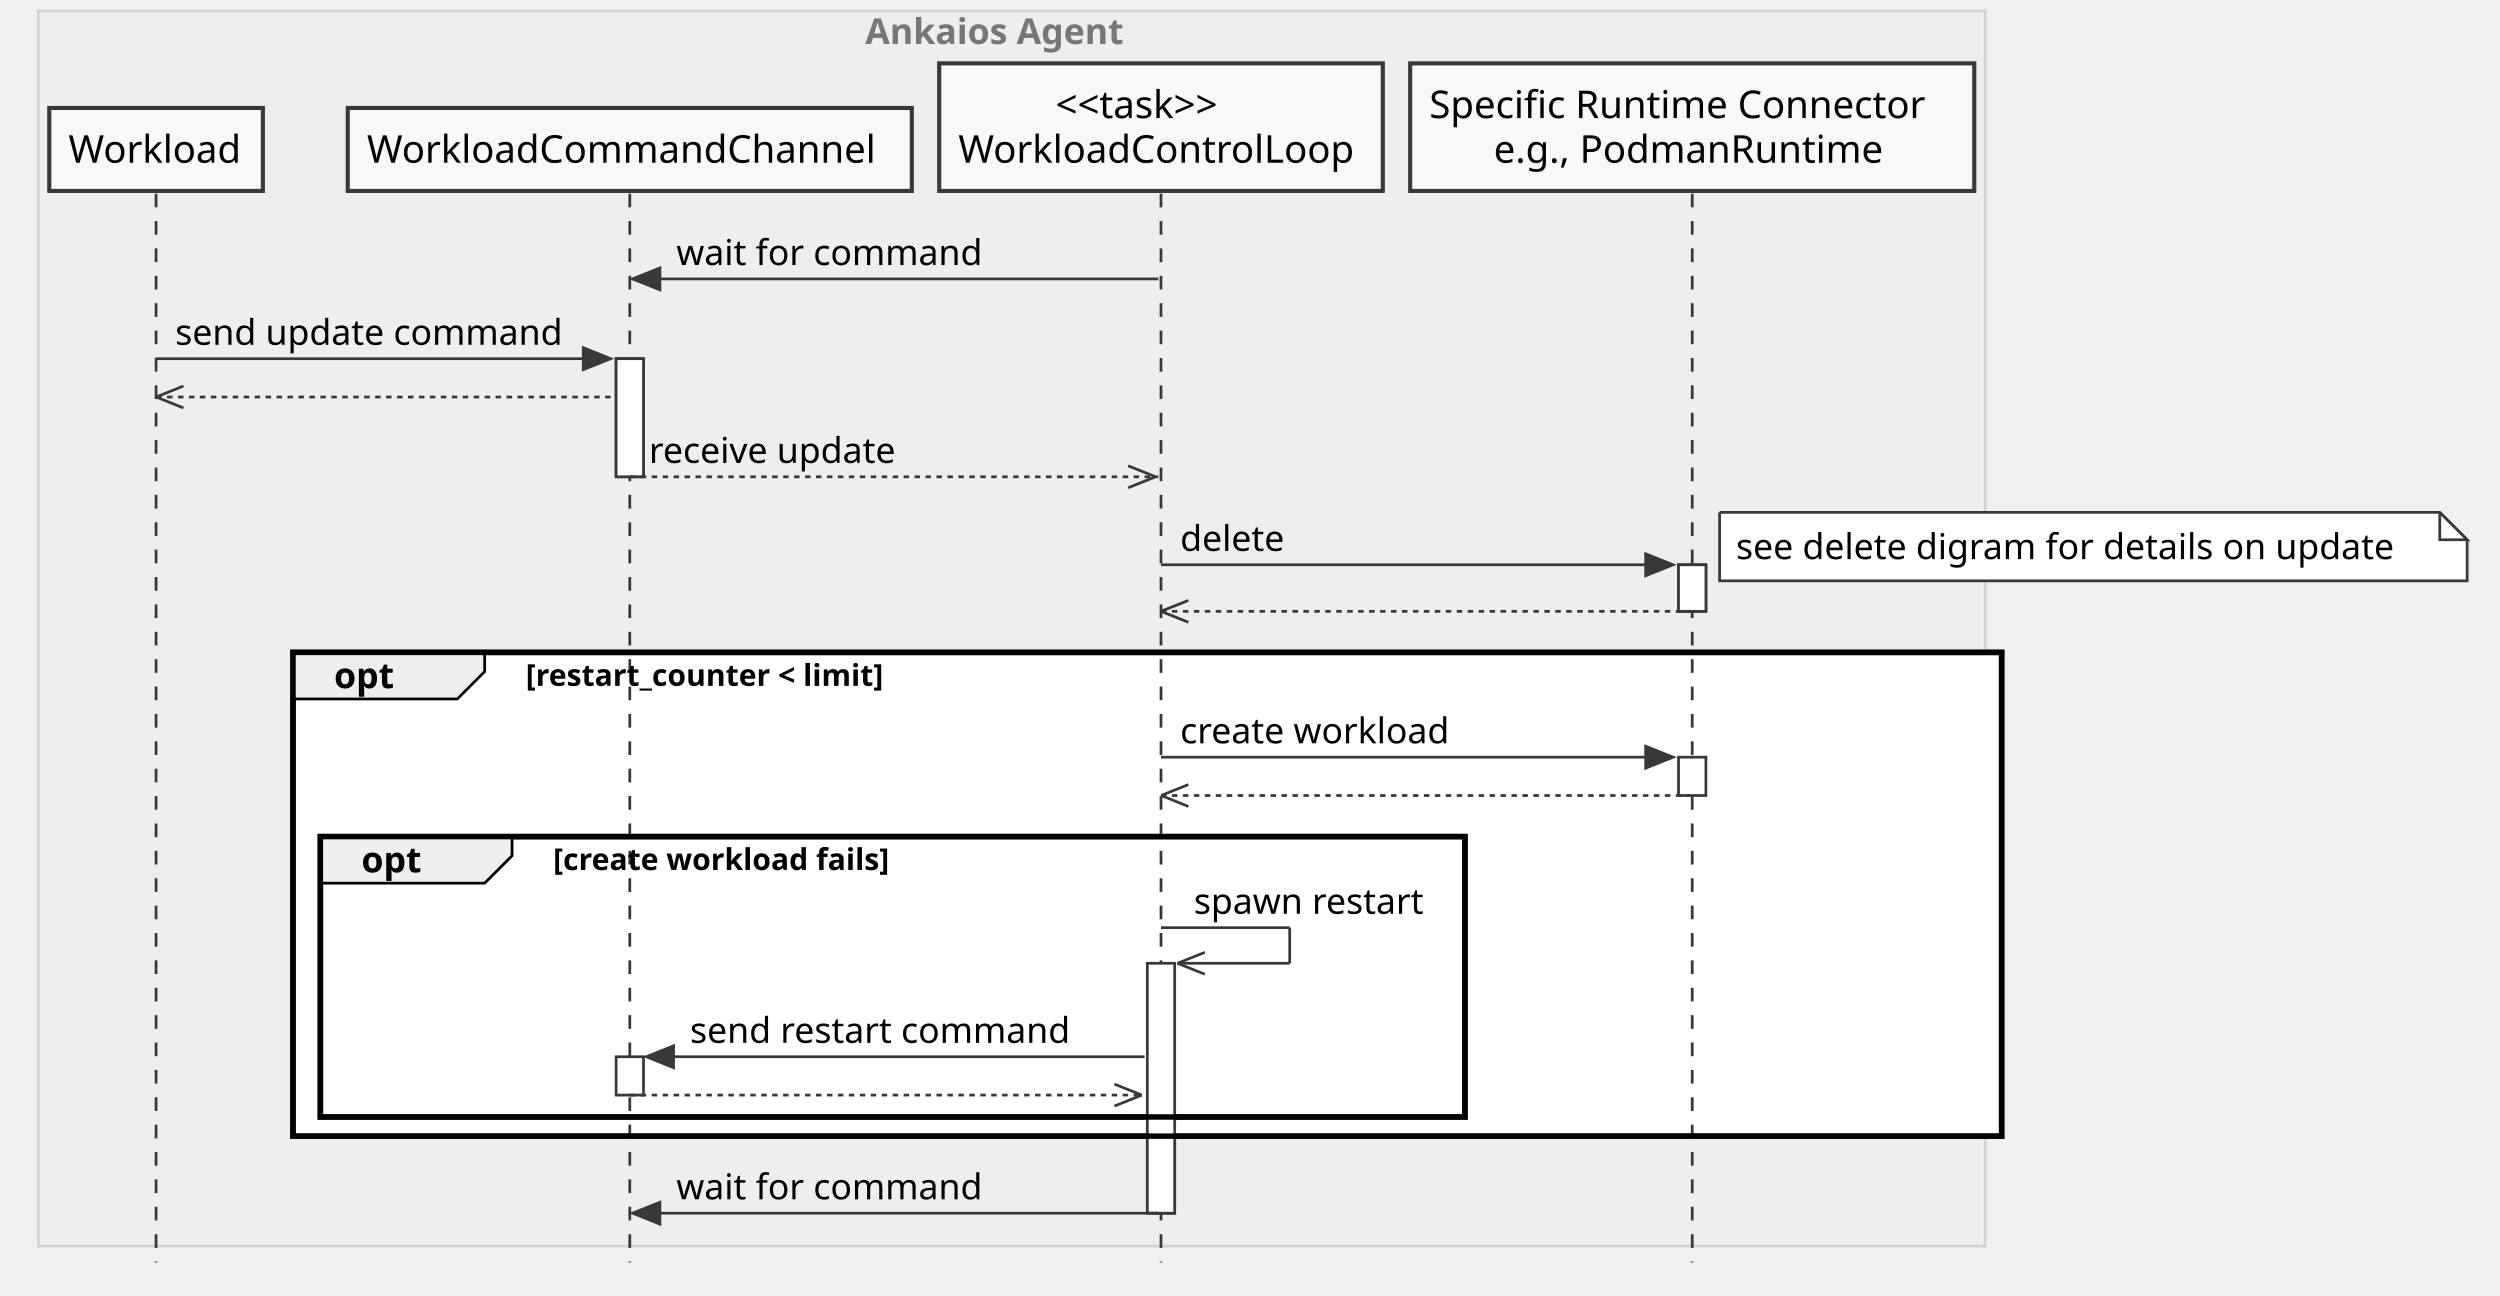
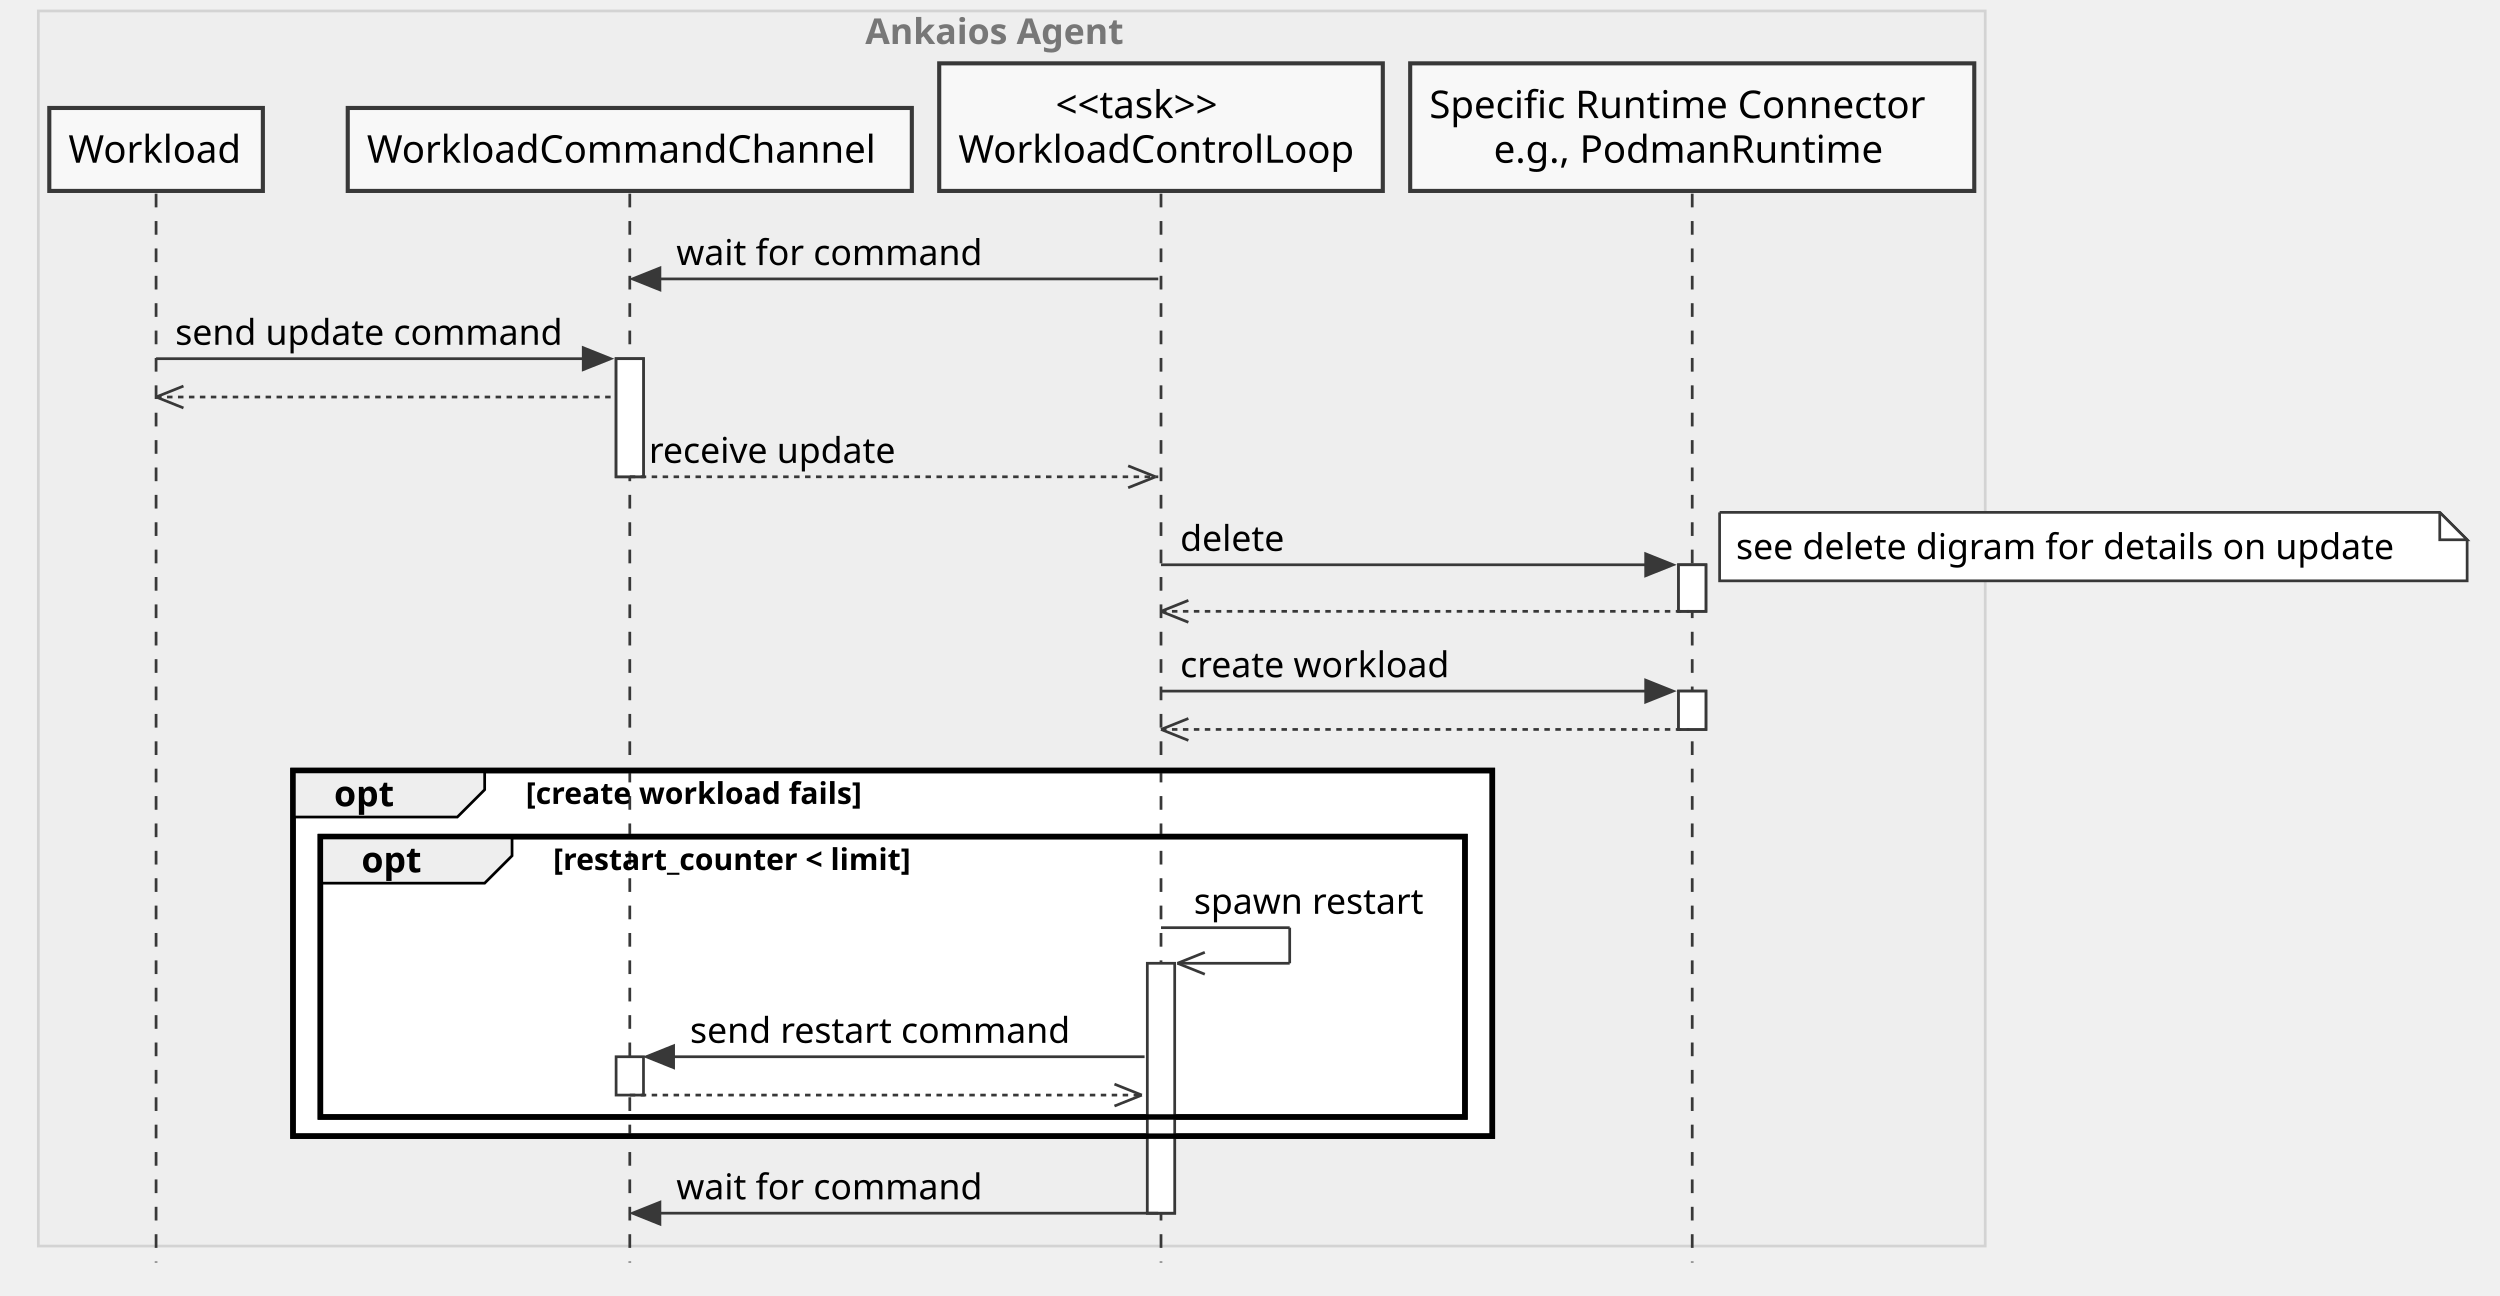
<svg xmlns="http://www.w3.org/2000/svg" contentScriptType="application/ecmascript" contentStyleType="text/css" height="473px" preserveAspectRatio="none" style="width:913px;height:473px;" version="1.1" viewBox="0 0 913 473" width="913px" zoomAndPan="magnify">
  <defs />
  <g>
    <rect fill="#EEEEEE" height="451.055" style="stroke: #D3D3D3; stroke-width: 1.0;" width="711" x="14" y="4" />
    <text fill="#777777" font-family="sans-serif" font-size="13" font-weight="bold" lengthAdjust="spacingAndGlyphs" textLength="107" x="316" y="16.067">Ankaios Agent</text>
    <rect fill="#FFFFFF" height="43.133" style="stroke: #383838; stroke-width: 1.0;" width="10" x="225" y="130.992" />
    <rect fill="#FFFFFF" height="14" style="stroke: #383838; stroke-width: 1.0;" width="10" x="225" y="385.922" />
    <rect fill="#FFFFFF" height="91.266" style="stroke: #383838; stroke-width: 1.0;" width="10" x="419" y="351.789" />
    <rect fill="#FFFFFF" height="17" style="stroke: #383838; stroke-width: 1.0;" width="10" x="613" y="206.258" />
-     <rect fill="#FFFFFF" height="14" style="stroke: #383838; stroke-width: 1.0;" width="10" x="613" y="276.523" />
-     <rect fill="#FFFFFF" height="176.664" style="stroke: #000000; stroke-width: 2.0;" width="624" x="107" y="238.258" />
+     <rect fill="#FFFFFF" height="14" style="stroke: #383838; stroke-width: 1.0;" width="10" x="613" y="252.391" />
+     <rect fill="#FFFFFF" height="133.531" style="stroke: #000000; stroke-width: 2.0;" width="438" x="107" y="281.391" />
    <rect fill="#FFFFFF" height="102.398" style="stroke: #000000; stroke-width: 2.0;" width="418" x="117" y="305.523" />
    <line style="stroke: #383838; stroke-width: 1.0; stroke-dasharray: 5.0,5.0;" x1="57" x2="57" y1="70.727" y2="461.055" />
    <line style="stroke: #383838; stroke-width: 1.0; stroke-dasharray: 5.0,5.0;" x1="230" x2="230" y1="70.727" y2="461.055" />
    <line style="stroke: #383838; stroke-width: 1.0; stroke-dasharray: 5.0,5.0;" x1="424" x2="424" y1="70.727" y2="461.055" />
    <line style="stroke: #383838; stroke-width: 1.0; stroke-dasharray: 5.0,5.0;" x1="618" x2="618" y1="70.727" y2="461.055" />
    <rect fill="#F8F8F8" height="30.297" style="stroke: #383838; stroke-width: 1.5;" width="78" x="18" y="39.43" />
    <text fill="#000000" font-family="sans-serif" font-size="14" lengthAdjust="spacingAndGlyphs" textLength="64" x="25" y="59.425">Workload</text>
    <rect fill="#F8F8F8" height="30.297" style="stroke: #383838; stroke-width: 1.5;" width="206" x="127" y="39.43" />
    <text fill="#000000" font-family="sans-serif" font-size="14" lengthAdjust="spacingAndGlyphs" textLength="192" x="134" y="59.425">WorkloadCommandChannel</text>
    <rect fill="#F8F8F8" height="46.594" style="stroke: #383838; stroke-width: 1.5;" width="162" x="343" y="23.133" />
    <text fill="#000000" font-family="sans-serif" font-size="14" lengthAdjust="spacingAndGlyphs" textLength="77" x="385.5" y="43.128">&lt;&lt;task&gt;&gt;</text>
    <text fill="#000000" font-family="sans-serif" font-size="14" lengthAdjust="spacingAndGlyphs" textLength="148" x="350" y="59.425">WorkloadControlLoop</text>
    <rect fill="#F8F8F8" height="46.594" style="stroke: #383838; stroke-width: 1.5;" width="206" x="515" y="23.133" />
    <text fill="#000000" font-family="sans-serif" font-size="14" lengthAdjust="spacingAndGlyphs" textLength="192" x="522" y="43.128">Specific Runtime Connector</text>
    <text fill="#000000" font-family="sans-serif" font-size="14" lengthAdjust="spacingAndGlyphs" textLength="149" x="545.5" y="59.425">e.g., PodmanRuntime</text>
    <rect fill="#FFFFFF" height="43.133" style="stroke: #383838; stroke-width: 1.0;" width="10" x="225" y="130.992" />
    <rect fill="#FFFFFF" height="14" style="stroke: #383838; stroke-width: 1.0;" width="10" x="225" y="385.922" />
    <rect fill="#FFFFFF" height="91.266" style="stroke: #383838; stroke-width: 1.0;" width="10" x="419" y="351.789" />
    <rect fill="#FFFFFF" height="17" style="stroke: #383838; stroke-width: 1.0;" width="10" x="613" y="206.258" />
-     <rect fill="#FFFFFF" height="14" style="stroke: #383838; stroke-width: 1.0;" width="10" x="613" y="276.523" />
+     <rect fill="#FFFFFF" height="14" style="stroke: #383838; stroke-width: 1.0;" width="10" x="613" y="252.391" />
    <polygon fill="#383838" points="241,97.859,231,101.859,241,105.859" style="stroke: #383838; stroke-width: 1.0;" />
    <line style="stroke: #383838; stroke-width: 1.0;" x1="235" x2="423" y1="101.859" y2="101.859" />
    <text fill="#000000" font-family="sans-serif" font-size="13" lengthAdjust="spacingAndGlyphs" textLength="115" x="247" y="96.793">wait for command</text>
    <polygon fill="#383838" points="213,126.992,223,130.992,213,134.992" style="stroke: #383838; stroke-width: 1.0;" />
    <line style="stroke: #383838; stroke-width: 1.0;" x1="57" x2="219" y1="130.992" y2="130.992" />
    <text fill="#000000" font-family="sans-serif" font-size="13" lengthAdjust="spacingAndGlyphs" textLength="149" x="64" y="125.926">send update command</text>
    <line style="stroke: #383838; stroke-width: 1.0;" x1="57" x2="67" y1="144.992" y2="140.992" />
    <line style="stroke: #383838; stroke-width: 1.0;" x1="57" x2="67" y1="144.992" y2="148.992" />
    <line style="stroke: #383838; stroke-width: 1.0; stroke-dasharray: 2.0,2.0;" x1="57" x2="224" y1="144.992" y2="144.992" />
    <line style="stroke: #383838; stroke-width: 1.0;" x1="422" x2="412" y1="174.125" y2="170.125" />
    <line style="stroke: #383838; stroke-width: 1.0;" x1="422" x2="412" y1="174.125" y2="178.125" />
    <line style="stroke: #383838; stroke-width: 1.0; stroke-dasharray: 2.0,2.0;" x1="230" x2="423" y1="174.125" y2="174.125" />
    <text fill="#000000" font-family="sans-serif" font-size="13" lengthAdjust="spacingAndGlyphs" textLength="95" x="237" y="169.059">receive update</text>
    <polygon fill="#383838" points="601,202.258,611,206.258,601,210.258" style="stroke: #383838; stroke-width: 1.0;" />
    <line style="stroke: #383838; stroke-width: 1.0;" x1="424" x2="607" y1="206.258" y2="206.258" />
    <text fill="#000000" font-family="sans-serif" font-size="13" lengthAdjust="spacingAndGlyphs" textLength="40" x="431" y="201.192">delete</text>
    <path d="M628,187.125 L628,212.125 L901,212.125 L901,197.125 L891,187.125 L628,187.125 " fill="#FFFFFF" style="stroke: #383838; stroke-width: 1.0;" />
    <path d="M891,187.125 L891,197.125 L901,197.125 L891,187.125 " fill="#FFFFFF" style="stroke: #383838; stroke-width: 1.0;" />
    <text fill="#000000" font-family="sans-serif" font-size="13" lengthAdjust="spacingAndGlyphs" textLength="252" x="634" y="204.192">see delete digram for details on update</text>
    <line style="stroke: #383838; stroke-width: 1.0;" x1="424" x2="434" y1="223.258" y2="219.258" />
    <line style="stroke: #383838; stroke-width: 1.0;" x1="424" x2="434" y1="223.258" y2="227.258" />
    <line style="stroke: #383838; stroke-width: 1.0; stroke-dasharray: 2.0,2.0;" x1="424" x2="617" y1="223.258" y2="223.258" />
-     <path d="M107,238.258 L177,238.258 L177,245.258 L167,255.258 L107,255.258 L107,238.258 " fill="#EEEEEE" style="stroke: #000000; stroke-width: 1.0;" />
-     <rect fill="none" height="176.664" style="stroke: #000000; stroke-width: 2.0;" width="624" x="107" y="238.258" />
-     <text fill="#000000" font-family="sans-serif" font-size="13" font-weight="bold" lengthAdjust="spacingAndGlyphs" textLength="25" x="122" y="251.325">opt</text>
-     <text fill="#000000" font-family="sans-serif" font-size="11" font-weight="bold" lengthAdjust="spacingAndGlyphs" textLength="153" x="192" y="250.468">[restart_counter &lt; limit]</text>
-     <polygon fill="#383838" points="601,272.523,611,276.523,601,280.523" style="stroke: #383838; stroke-width: 1.0;" />
-     <line style="stroke: #383838; stroke-width: 1.0;" x1="424" x2="607" y1="276.523" y2="276.523" />
-     <text fill="#000000" font-family="sans-serif" font-size="13" lengthAdjust="spacingAndGlyphs" textLength="101" x="431" y="271.457">create workload</text>
-     <line style="stroke: #383838; stroke-width: 1.0;" x1="424" x2="434" y1="290.523" y2="286.523" />
-     <line style="stroke: #383838; stroke-width: 1.0;" x1="424" x2="434" y1="290.523" y2="294.523" />
-     <line style="stroke: #383838; stroke-width: 1.0; stroke-dasharray: 2.0,2.0;" x1="424" x2="617" y1="290.523" y2="290.523" />
+     <polygon fill="#383838" points="601,248.391,611,252.391,601,256.391" style="stroke: #383838; stroke-width: 1.0;" />
+     <line style="stroke: #383838; stroke-width: 1.0;" x1="424" x2="607" y1="252.391" y2="252.391" />
+     <text fill="#000000" font-family="sans-serif" font-size="13" lengthAdjust="spacingAndGlyphs" textLength="101" x="431" y="247.325">create workload</text>
+     <line style="stroke: #383838; stroke-width: 1.0;" x1="424" x2="434" y1="266.391" y2="262.391" />
+     <line style="stroke: #383838; stroke-width: 1.0;" x1="424" x2="434" y1="266.391" y2="270.391" />
+     <line style="stroke: #383838; stroke-width: 1.0; stroke-dasharray: 2.0,2.0;" x1="424" x2="617" y1="266.391" y2="266.391" />
+     <path d="M107,281.391 L177,281.391 L177,288.391 L167,298.391 L107,298.391 L107,281.391 " fill="#EEEEEE" style="stroke: #000000; stroke-width: 1.0;" />
+     <rect fill="none" height="133.531" style="stroke: #000000; stroke-width: 2.0;" width="438" x="107" y="281.391" />
+     <text fill="#000000" font-family="sans-serif" font-size="13" font-weight="bold" lengthAdjust="spacingAndGlyphs" textLength="25" x="122" y="294.457">opt</text>
+     <text fill="#000000" font-family="sans-serif" font-size="11" font-weight="bold" lengthAdjust="spacingAndGlyphs" textLength="146" x="192" y="293.601">[create workload fails]</text>
    <path d="M117,305.523 L187,305.523 L187,312.523 L177,322.523 L117,322.523 L117,305.523 " fill="#EEEEEE" style="stroke: #000000; stroke-width: 1.0;" />
    <rect fill="none" height="102.398" style="stroke: #000000; stroke-width: 2.0;" width="418" x="117" y="305.523" />
    <text fill="#000000" font-family="sans-serif" font-size="13" font-weight="bold" lengthAdjust="spacingAndGlyphs" textLength="25" x="132" y="318.59">opt</text>
-     <text fill="#000000" font-family="sans-serif" font-size="11" font-weight="bold" lengthAdjust="spacingAndGlyphs" textLength="146" x="202" y="317.734">[create workload fails]</text>
+     <text fill="#000000" font-family="sans-serif" font-size="11" font-weight="bold" lengthAdjust="spacingAndGlyphs" textLength="153" x="202" y="317.734">[restart_counter &lt; limit]</text>
    <line style="stroke: #383838; stroke-width: 1.0;" x1="424" x2="471" y1="338.789" y2="338.789" />
    <line style="stroke: #383838; stroke-width: 1.0;" x1="471" x2="471" y1="338.789" y2="351.789" />
    <line style="stroke: #383838; stroke-width: 1.0;" x1="430" x2="471" y1="351.789" y2="351.789" />
    <line style="stroke: #383838; stroke-width: 1.0;" x1="430" x2="440" y1="351.789" y2="347.789" />
    <line style="stroke: #383838; stroke-width: 1.0;" x1="430" x2="440" y1="351.789" y2="355.789" />
    <text fill="#000000" font-family="sans-serif" font-size="13" lengthAdjust="spacingAndGlyphs" textLength="87" x="436" y="333.723">spawn restart</text>
    <polygon fill="#383838" points="246,381.922,236,385.922,246,389.922" style="stroke: #383838; stroke-width: 1.0;" />
    <line style="stroke: #383838; stroke-width: 1.0;" x1="240" x2="418" y1="385.922" y2="385.922" />
    <text fill="#000000" font-family="sans-serif" font-size="13" lengthAdjust="spacingAndGlyphs" textLength="147" x="252" y="380.856">send restart command</text>
    <line style="stroke: #383838; stroke-width: 1.0;" x1="417" x2="407" y1="399.922" y2="395.922" />
    <line style="stroke: #383838; stroke-width: 1.0;" x1="417" x2="407" y1="399.922" y2="403.922" />
    <line style="stroke: #383838; stroke-width: 1.0; stroke-dasharray: 2.0,2.0;" x1="230" x2="418" y1="399.922" y2="399.922" />
    <polygon fill="#383838" points="241,439.055,231,443.055,241,447.055" style="stroke: #383838; stroke-width: 1.0;" />
    <line style="stroke: #383838; stroke-width: 1.0;" x1="235" x2="423" y1="443.055" y2="443.055" />
    <text fill="#000000" font-family="sans-serif" font-size="13" lengthAdjust="spacingAndGlyphs" textLength="115" x="247" y="437.989">wait for command</text>
  </g>
</svg>
